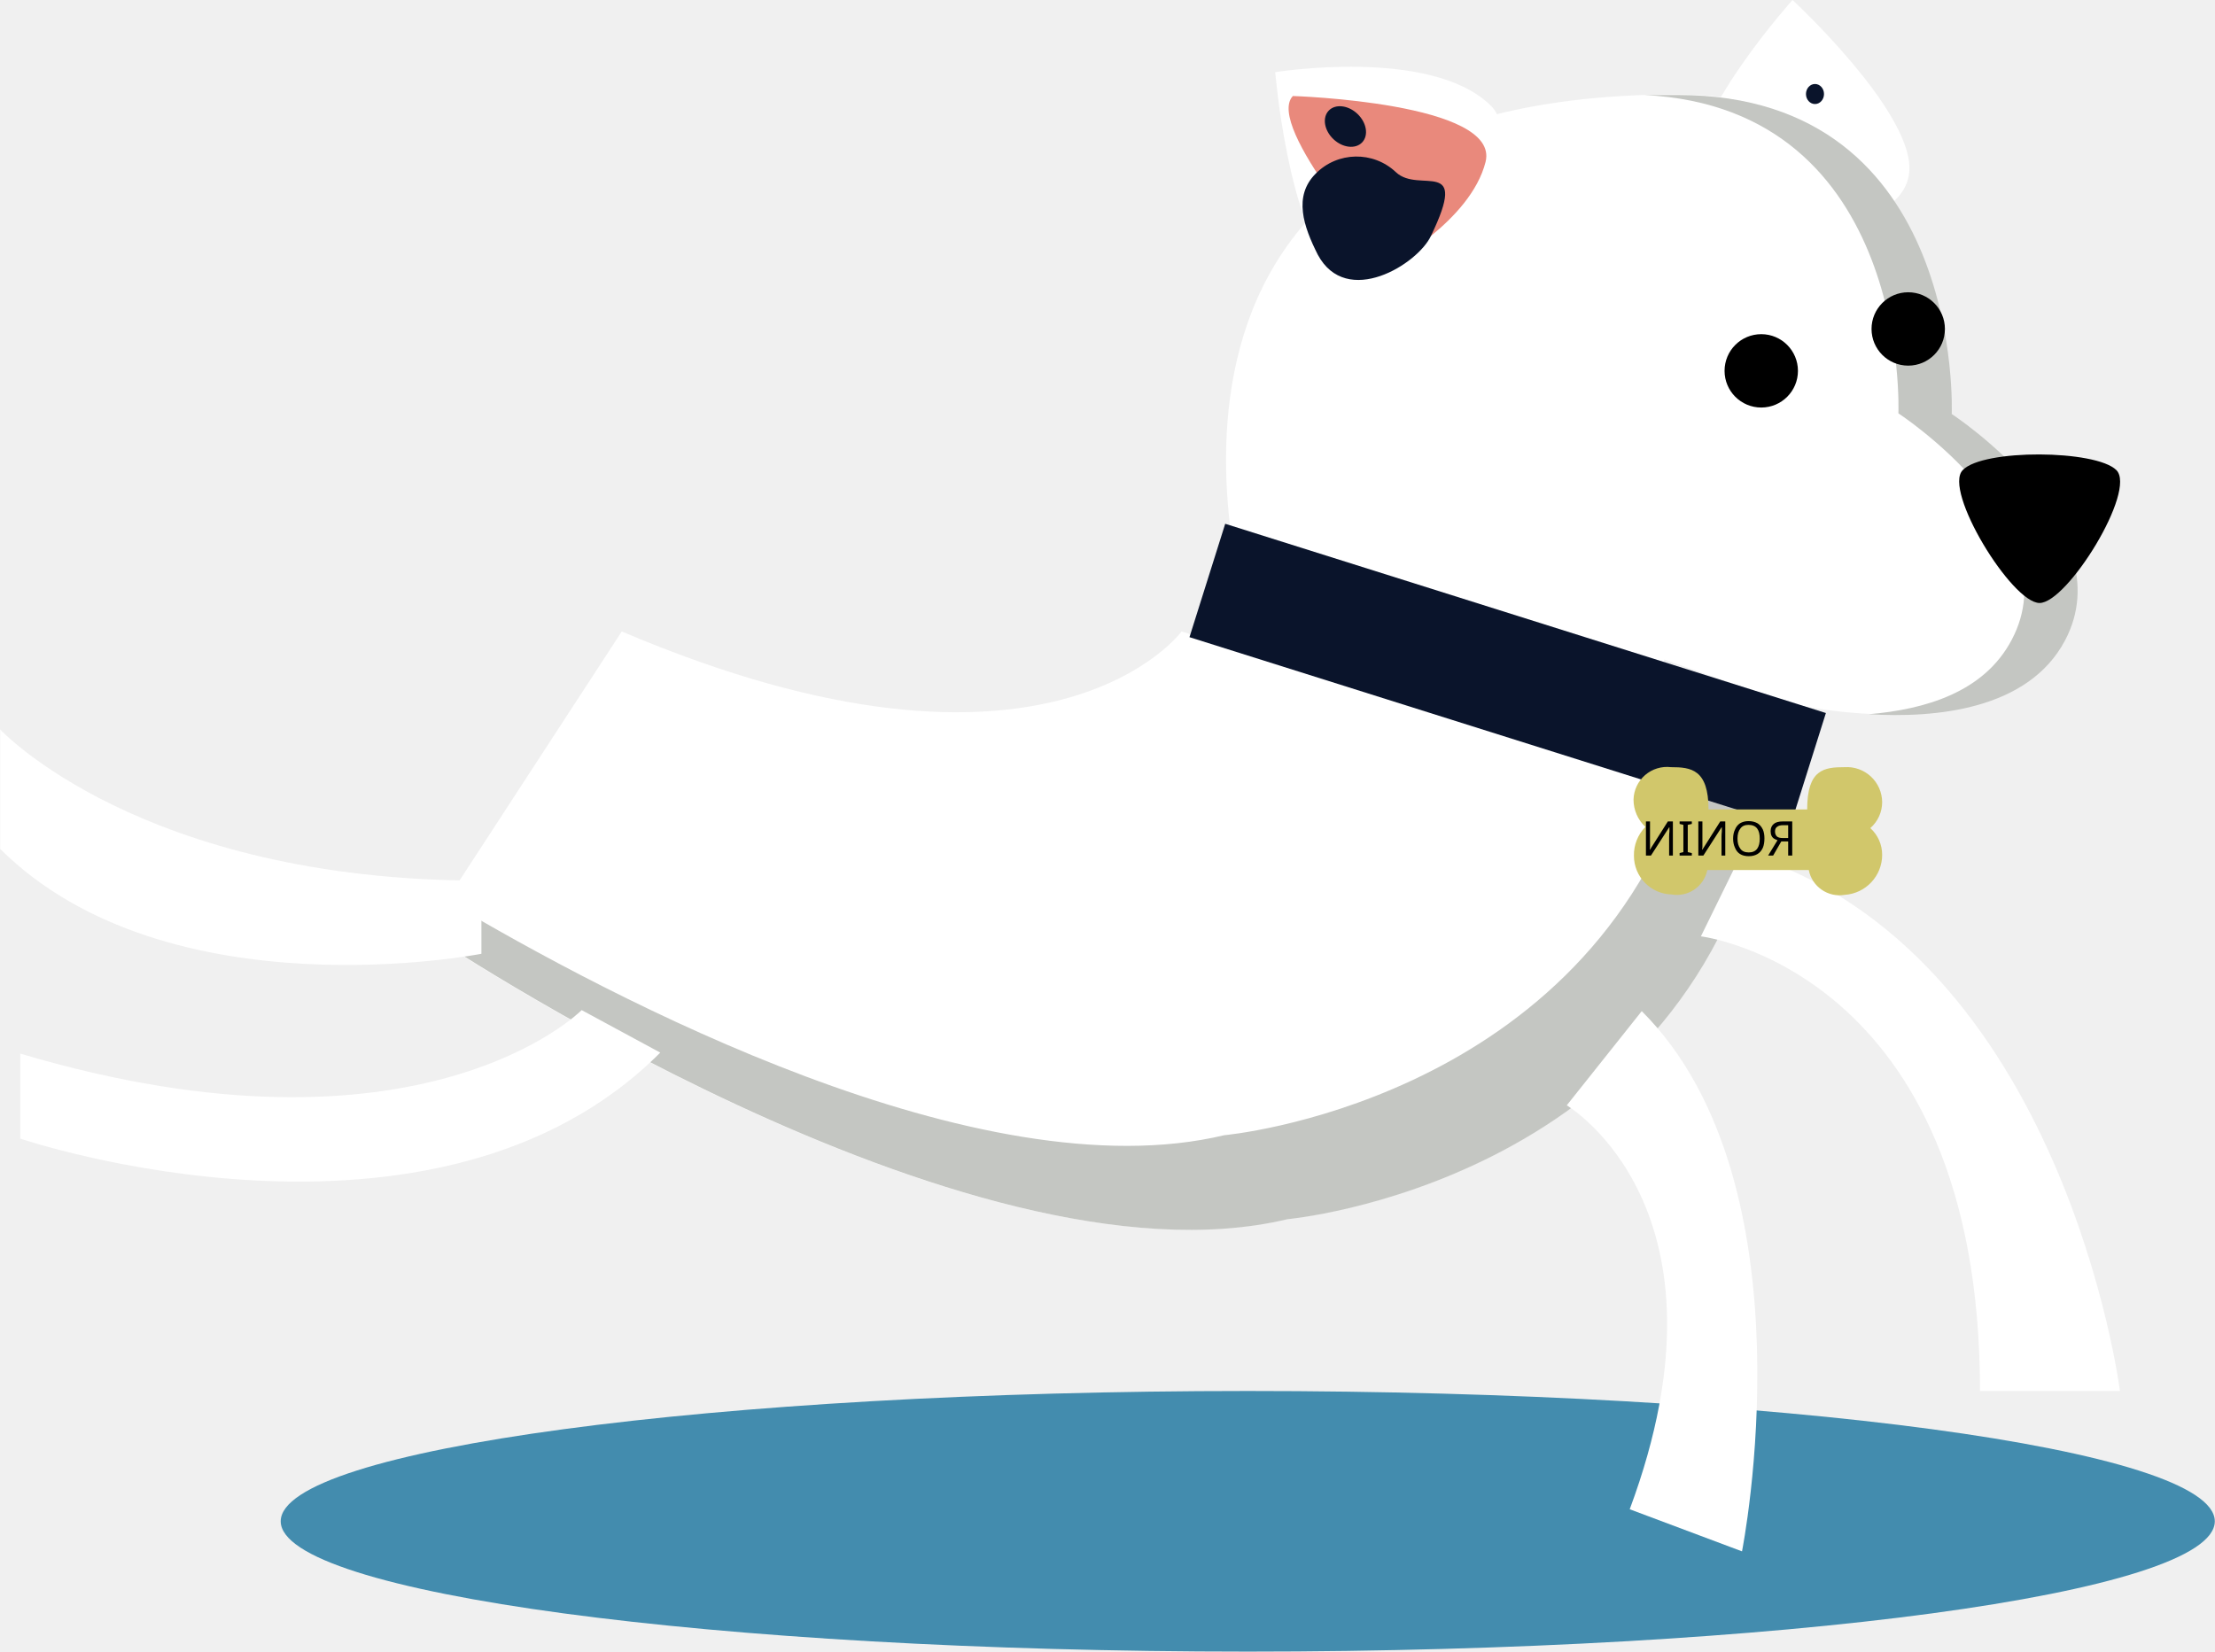
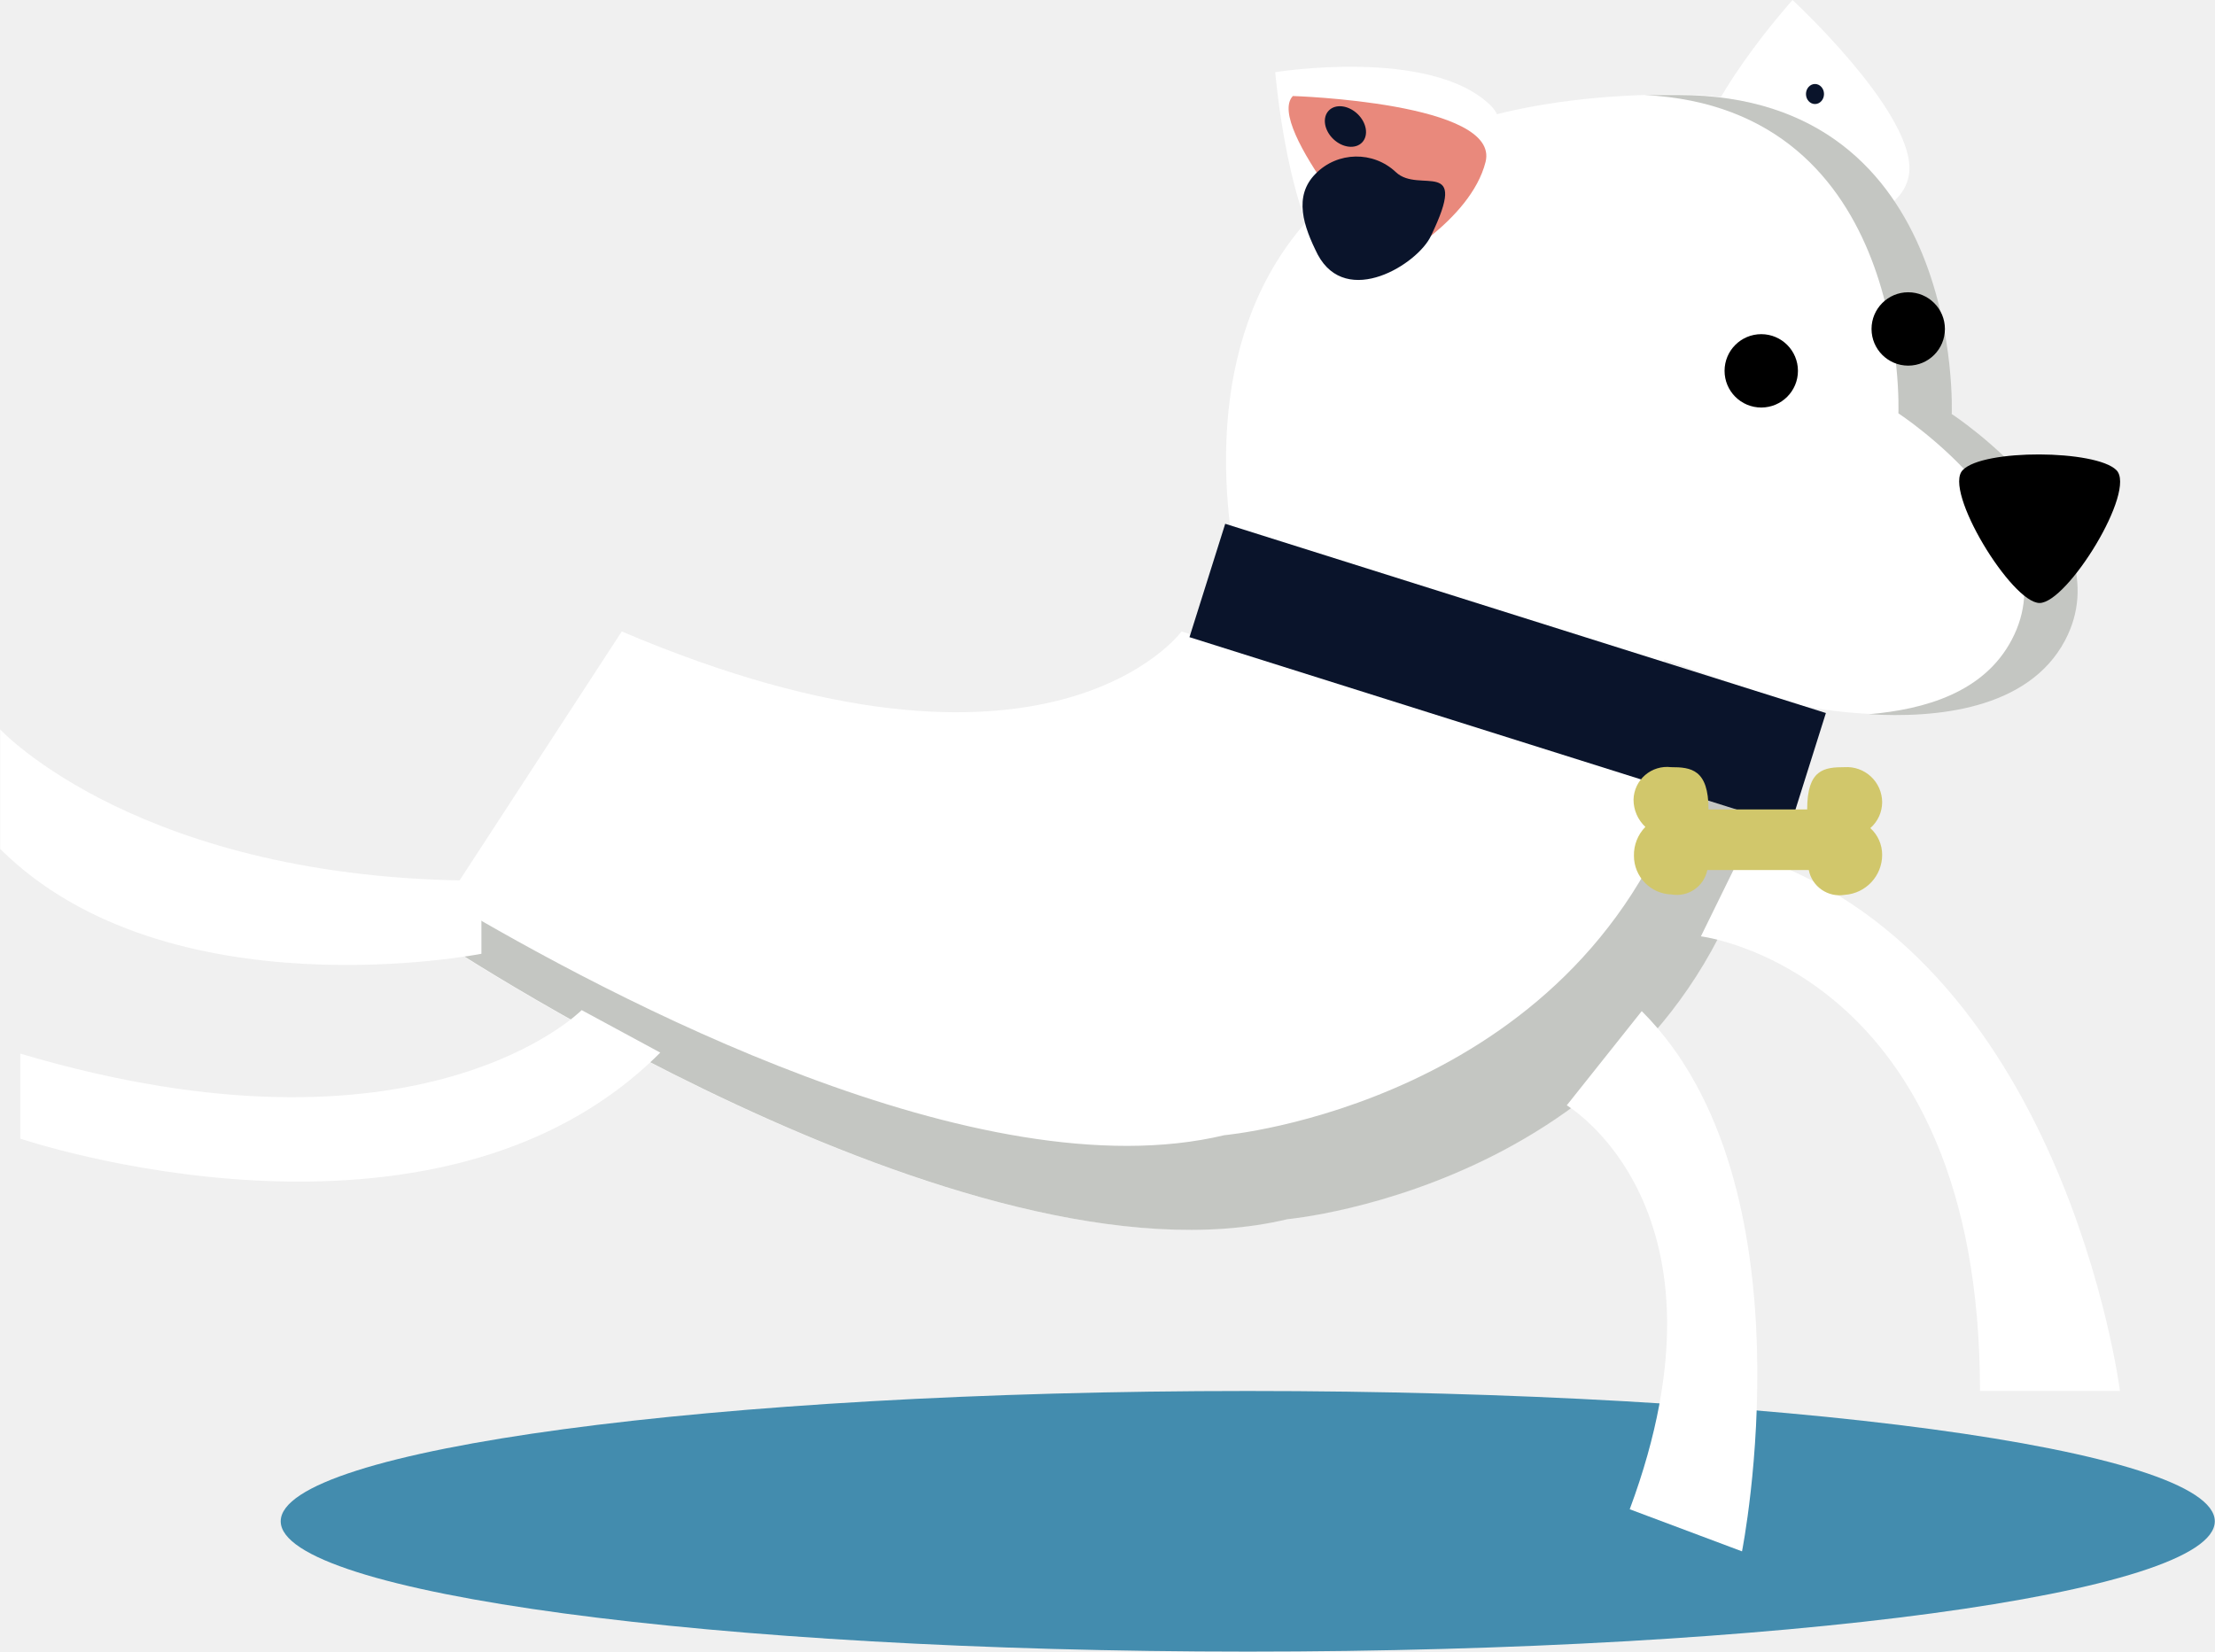
<svg xmlns="http://www.w3.org/2000/svg" id="Layer_9" data-name="Layer 9" viewBox="0 0 110.47 82.39">
  <defs>
-     <style>.cls-1{fill:#438cae;}.cls-2,.cls-5{fill:#fff;}.cls-10,.cls-2,.cls-4,.cls-6,.cls-8,.cls-9{fill-rule:evenodd;}.cls-10,.cls-3{fill:#0a142b;}.cls-4{fill:#c4c6c2;}.cls-6{fill:#d1c76b;}.cls-7{font-size:2.38px;font-family:Growl;}.cls-9{fill:#e9897c;}</style>
+     <style>.cls-1{fill:#438cae;}.cls-2,.cls-5{fill:#fff;}.cls-2,.cls-4,.cls-6,.cls-7,.cls-8,.cls-9{fill-rule:evenodd;}.cls-3,.cls-9{fill:#0a142b;}.cls-4{fill:#c4c6c2;}.cls-6{fill:#d1c76b;}.cls-8{fill:#e9897c;}</style>
  </defs>
  <ellipse class="cls-1" cx="62.23" cy="75.89" rx="48.23" ry="6.5" />
  <path class="cls-2" d="M1012.22,588c0-3-5.83-8.39-5.83-8.39s-4.85,5.39-4.85,8.39C1001.53,592,1012.22,592,1012.22,588Z" transform="translate(-916.99 -579.61)" />
  <ellipse class="cls-3" cx="90.52" cy="4.69" rx="0.45" ry="0.5" />
  <path class="cls-2" d="M1004.92,620.18l-29-9.07s-6.63,9.07-27.92,0l-9.77,15s26.87,18.15,42.92,14.31C981.19,640.42,1000.73,638.68,1004.92,620.18Z" transform="translate(-916.99 -579.61)" />
  <path class="cls-4" d="M978.05,636.24s17.41-1.56,22.88-17.3l4,1.25c-4.19,18.49-23.73,20.24-23.73,20.24-16.05,3.84-42.92-14.31-42.92-14.31l1-1.58C947.47,629.41,965.87,639.15,978.05,636.24Z" transform="translate(-916.99 -579.61)" />
  <path class="cls-2" d="M1022.72,649s-2.79-22-18.84-26.88l-2.06,4.2s13.92,1.68,13.92,22.68h7Z" transform="translate(-916.99 -579.61)" />
  <path class="cls-2" d="M1003.87,657s3.65-18.31-5-26.95l-3.74,4.7s8.72,5.15,3.14,20.15Z" transform="translate(-916.99 -579.61)" />
  <path class="cls-2" d="M918,636.41s20.66,7,31.92-4.29L946,630s-8,8.11-28,2.17v4.19Z" transform="translate(-916.99 -579.61)" />
  <path class="cls-2" d="M917,616s7,7.54,24,7.54v3.65s-15.63,3.08-24-5.23v-6Z" transform="translate(-916.99 -579.61)" />
  <ellipse class="cls-5" cx="83.39" cy="16.5" rx="3.66" ry="4.01" />
  <path class="cls-2" d="M1000.66,584.32c14.29,0,13.63,15.91,13.63,15.91s8.64,5.65,5.65,11.3-13.63,3.19-13.63,3.19l-6.32-2.21v2.33l-20.61-4S970.41,584.32,1000.66,584.32Z" transform="translate(-916.99 -579.61)" />
  <path class="cls-4" d="M1017.32,611.53c3-5.65-5.65-11.3-5.65-11.3S1012.3,585,999,584.35c0.55,0,1.12,0,1.7,0,14.29,0,13.63,15.91,13.63,15.91s8.64,5.65,5.65,11.3c-1.84,3.47-6.48,3.88-9.79,3.68C1013,615,1015.94,614.15,1017.32,611.53Z" transform="translate(-916.99 -579.61)" />
  <polygon class="cls-4" points="81 32.9 83 33.85 83 35.23 81 34.73 81 32.9" />
  <rect class="cls-3" x="976.48" y="610.33" width="31.41" height="5.93" transform="translate(837.19 916.81) rotate(-162.51)" />
  <path class="cls-6" d="M999.05,620.86a1.86,1.86,0,0,1-.59-1.36,1.67,1.67,0,0,1,1.87-1.62c1,0,1.87.11,1.87,2.11h4.92c0-2,.84-2.11,1.87-2.11a1.76,1.76,0,0,1,1.87,1.74,1.72,1.72,0,0,1-.59,1.3,1.79,1.79,0,0,1,.59,1.33,2,2,0,0,1-1.87,2,1.56,1.56,0,0,1-1.79-1.24h-5.06a1.55,1.55,0,0,1-1.79,1.22,1.93,1.93,0,0,1-1.87-1.93A2,2,0,0,1,999.05,620.86Z" transform="translate(-916.99 -579.61)" />
-   <text class="cls-7" transform="matrix(-1, 0, 0, 1, 89.62, 42.68)">RONIN</text>
-   <path class="cls-8" d="M1014.88,603.06c-1,1,2.44,6.63,3.83,6.63s4.86-5.61,3.83-6.63S1015.89,602,1014.88,603.06Z" transform="translate(-916.99 -579.61)" />
+   <path class="cls-7" d="M1014.88,603.06c-1,1,2.44,6.63,3.83,6.63s4.86-5.61,3.83-6.63S1015.89,602,1014.88,603.06Z" transform="translate(-916.99 -579.61)" />
  <path class="cls-2" d="M991.3,584.84c-3-2.88-10.71-1.63-10.71-1.63s0.64,7.69,2.92,9.85S994,587.37,991.3,584.84Z" transform="translate(-916.99 -579.61)" />
-   <path class="cls-9" d="M981.47,584.4s10.36,0.32,9.61,3.29-4.87,5.14-4.87,5.14S980.05,585.89,981.47,584.4Z" transform="translate(-916.99 -579.61)" />
-   <path class="cls-10" d="M982.71,592.31c1.44,2.69,5,.47,5.65-0.94,1.93-4-.59-2.07-1.75-3.17a2.86,2.86,0,0,0-4,.07C981.48,589.4,982,590.9,982.71,592.31Z" transform="translate(-916.99 -579.61)" />
+   <path class="cls-8" d="M981.47,584.4s10.36,0.32,9.61,3.29-4.87,5.14-4.87,5.14S980.05,585.89,981.47,584.4Z" transform="translate(-916.99 -579.61)" />
+   <path class="cls-9" d="M982.71,592.31c1.44,2.69,5,.47,5.65-0.94,1.93-4-.59-2.07-1.75-3.17a2.86,2.86,0,0,0-4,.07C981.48,589.4,982,590.9,982.71,592.31Z" transform="translate(-916.99 -579.61)" />
  <ellipse class="cls-3" cx="984.11" cy="585.99" rx="0.87" ry="1.15" transform="translate(-1035.16 317.56) rotate(-46.54)" />
  <circle cx="95.17" cy="16.41" r="1.83" />
  <circle cx="87.84" cy="18.5" r="1.83" />
</svg>
